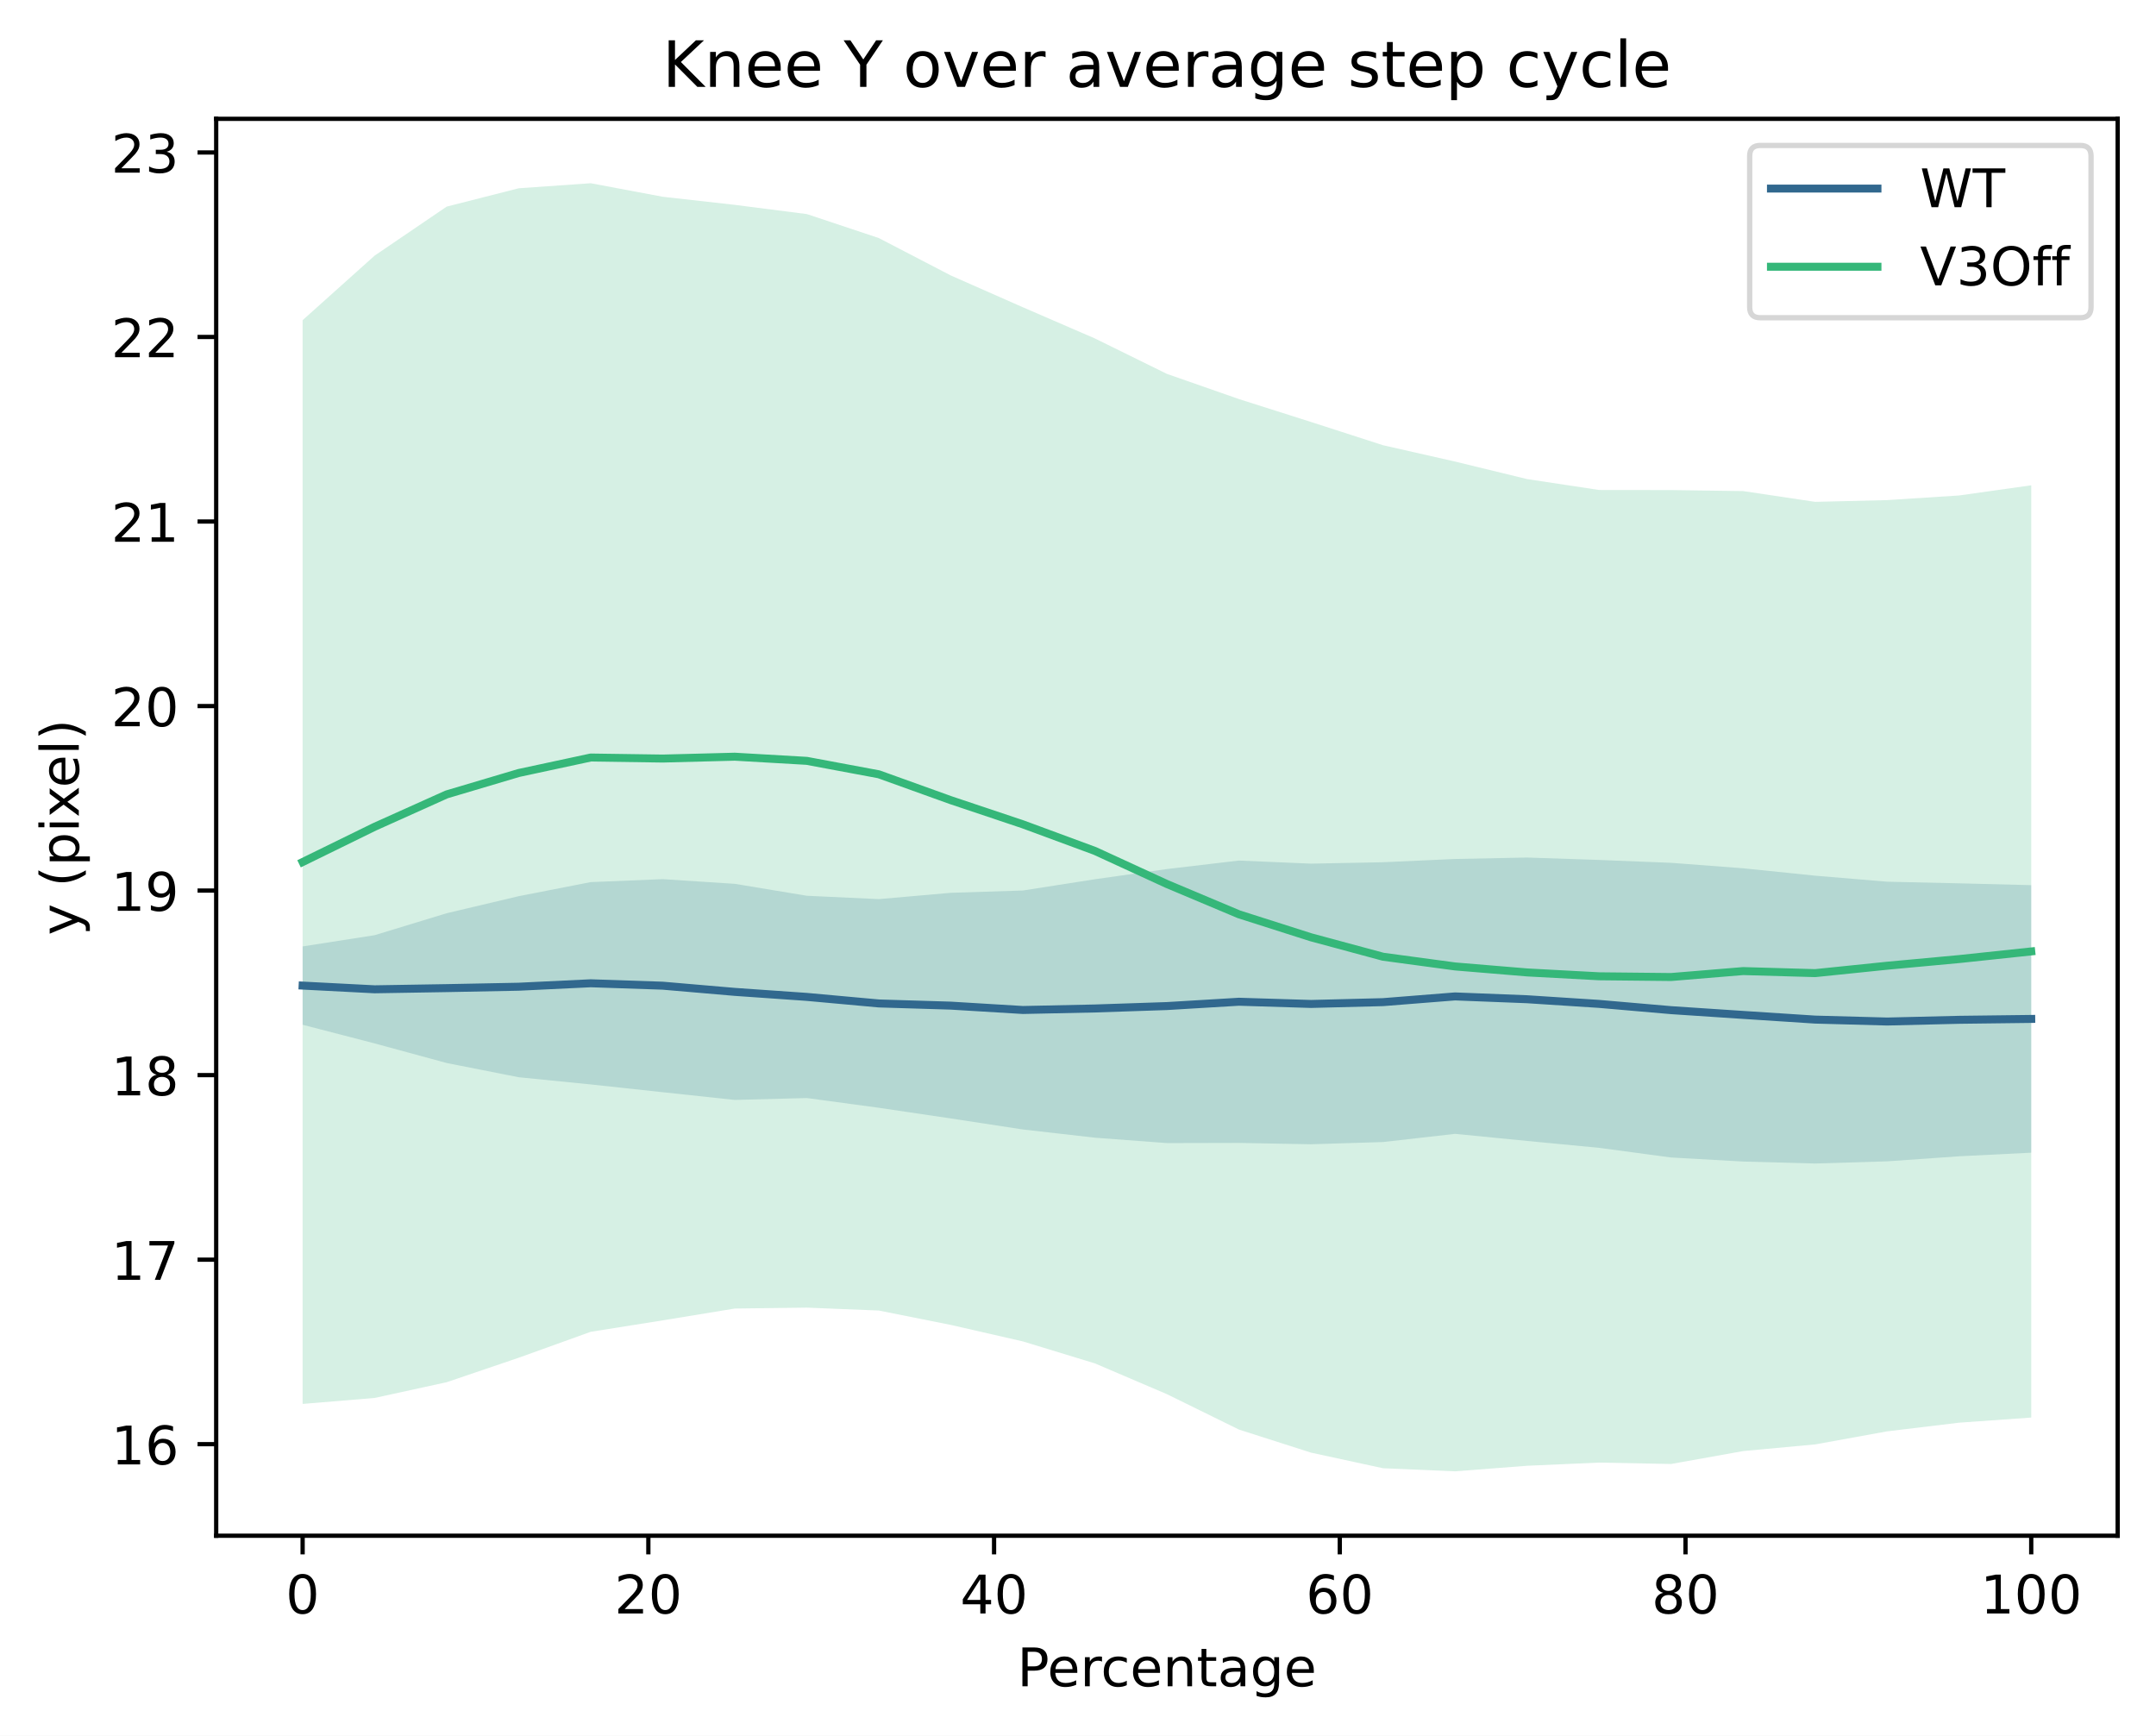
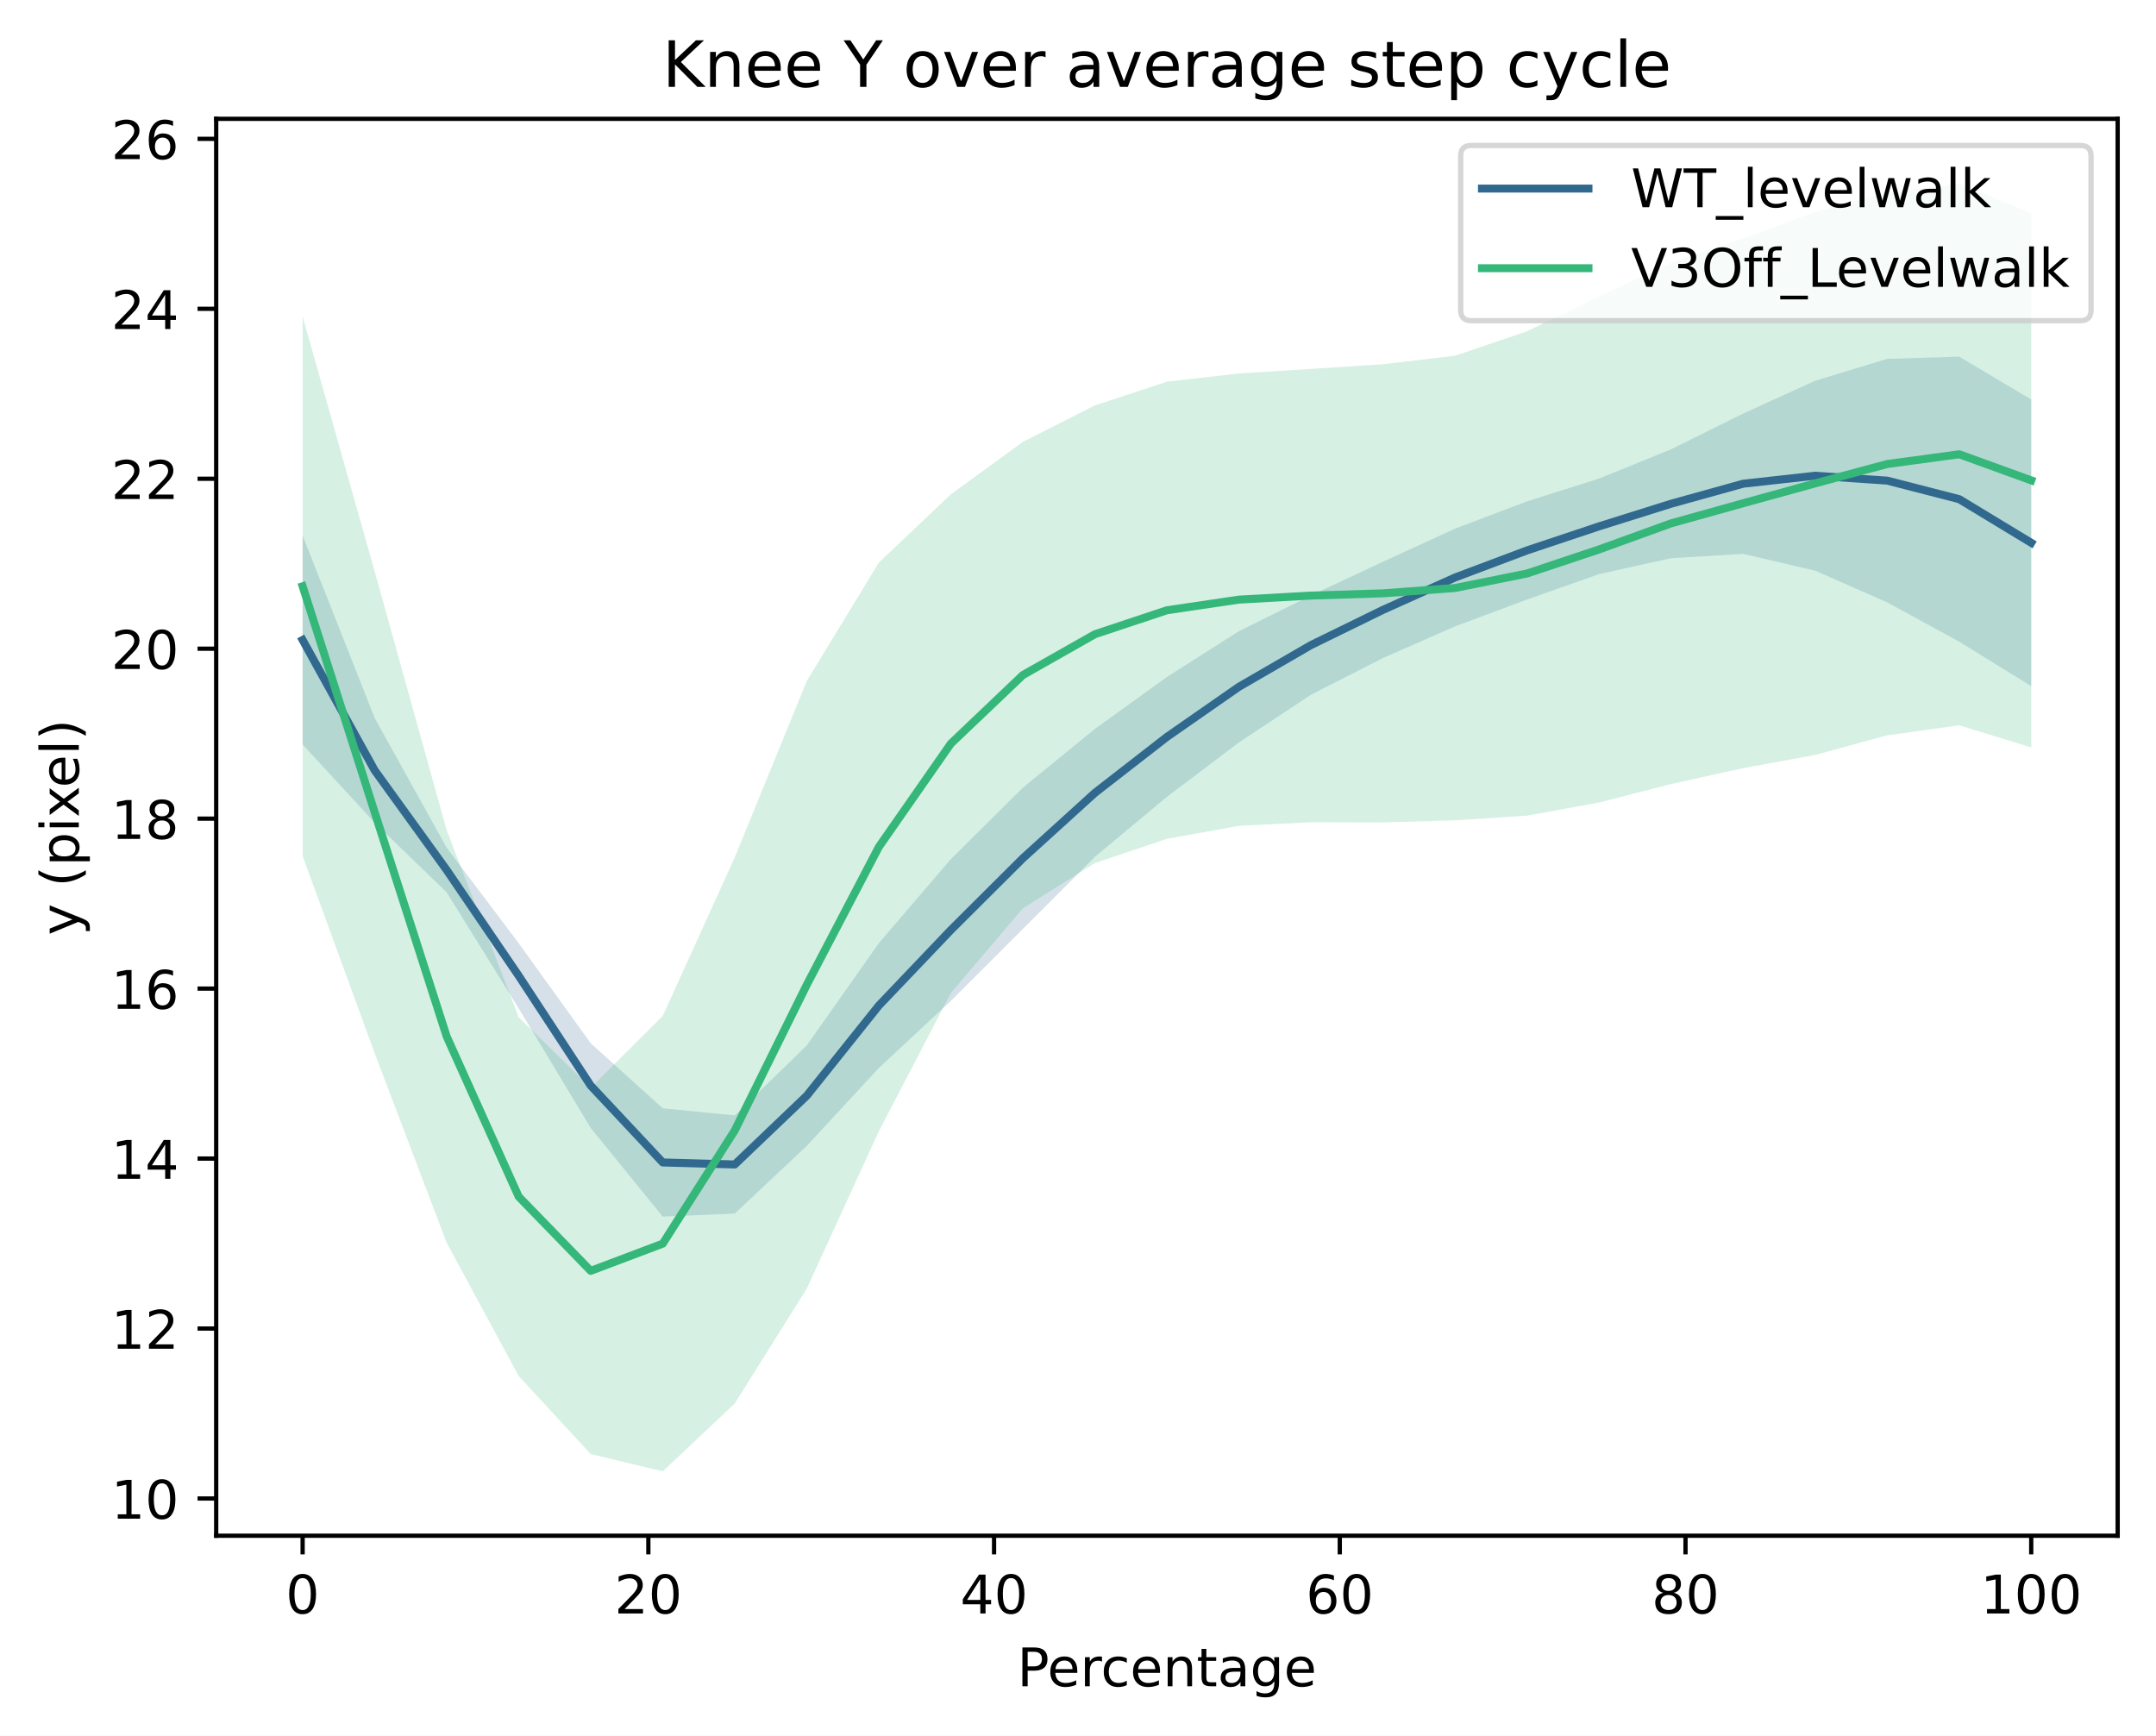
<svg xmlns="http://www.w3.org/2000/svg" xmlns:xlink="http://www.w3.org/1999/xlink" width="404.923pt" height="325.986pt" viewBox="0 0 404.923 325.986" version="1.1">
  <defs>
    <style type="text/css">*{stroke-linejoin: round; stroke-linecap: butt}</style>
  </defs>
  <g id="figure_1">
    <g id="patch_1">
      <path d="M 0 325.986  L 404.923 325.986  L 404.923 0  L 0 0  z " style="fill: #ffffff" />
    </g>
    <g id="axes_1">
      <g id="patch_2">
        <path d="M 40.603 288.43  L 397.723 288.43  L 397.723 22.318  L 40.603 22.318  z " style="fill: #ffffff" />
      </g>
      <g id="PolyCollection_1">
-         <path d="M 56.836 177.751  L 56.836 192.463  L 70.363 195.969  L 83.89 199.648  L 97.418 202.321  L 110.945 203.672  L 124.472 205.134  L 137.999 206.582  L 151.527 206.226  L 165.054 208.057  L 178.581 210.061  L 192.109 212.131  L 205.636 213.674  L 219.163 214.687  L 232.69 214.655  L 246.218 214.909  L 259.745 214.49  L 273.272 212.953  L 286.799 214.283  L 300.327 215.581  L 313.854 217.393  L 327.381 218.154  L 340.909 218.525  L 354.436 218.114  L 367.963 217.165  L 381.49 216.49  L 381.49 166.244  L 381.49 166.244  L 367.963 165.901  L 354.436 165.597  L 340.909 164.463  L 327.381 163.075  L 313.854 162.048  L 300.327 161.51  L 286.799 161.057  L 273.272 161.328  L 259.745 161.939  L 246.218 162.203  L 232.69 161.624  L 219.163 163.218  L 205.636 165.135  L 192.109 167.249  L 178.581 167.68  L 165.054 168.866  L 151.527 168.235  L 137.999 165.994  L 124.472 165.116  L 110.945 165.672  L 97.418 168.316  L 83.89 171.517  L 70.363 175.639  L 56.836 177.751  z " clip-path="url(#pcf7f2709ce)" style="fill: #31688e; fill-opacity: 0.2" />
+         <path d="M 56.836 100.573  L 56.836 139.816  L 70.363 154.507  L 83.89 167.591  L 97.418 189.384  L 110.945 211.847  L 124.472 228.494  L 137.999 227.921  L 151.527 215.213  L 165.054 200.582  L 178.581 187.978  L 192.109 174.453  L 205.636 160.924  L 219.163 149.654  L 232.69 139.435  L 246.218 130.476  L 259.745 123.584  L 273.272 117.642  L 286.799 112.593  L 300.327 107.828  L 313.854 104.834  L 327.381 104.024  L 340.909 107.183  L 354.436 113.132  L 367.963 120.513  L 381.49 128.864  L 381.49 75.034  L 381.49 75.034  L 367.963 66.987  L 354.436 67.4  L 340.909 71.51  L 327.381 77.675  L 313.854 84.381  L 300.327 89.883  L 286.799 94.157  L 273.272 99.285  L 259.745 105.493  L 246.218 111.836  L 232.69 118.54  L 219.163 127.147  L 205.636 136.9  L 192.109 147.934  L 178.581 161.357  L 165.054 177.143  L 151.527 196.349  L 137.999 209.488  L 124.472 208.158  L 110.945 195.943  L 97.418 177.152  L 83.89 159.209  L 70.363 134.84  L 56.836 100.573  z " clip-path="url(#p421a843330)" style="fill: #31688e; fill-opacity: 0.2" />
      </g>
      <g id="PolyCollection_2">
-         <path d="M 56.836 60.134  L 56.836 263.676  L 70.363 262.551  L 83.89 259.597  L 97.418 255  L 110.945 250.129  L 124.472 247.979  L 137.999 245.761  L 151.527 245.591  L 165.054 246.135  L 178.581 248.837  L 192.109 251.934  L 205.636 256.064  L 219.163 261.844  L 232.69 268.492  L 246.218 272.822  L 259.745 275.753  L 273.272 276.334  L 286.799 275.29  L 300.327 274.693  L 313.854 274.956  L 327.381 272.531  L 340.909 271.278  L 354.436 268.825  L 367.963 267.196  L 381.49 266.237  L 381.49 91.145  L 381.49 91.145  L 367.963 93.054  L 354.436 93.926  L 340.909 94.254  L 327.381 92.232  L 313.854 92.041  L 300.327 92.025  L 286.799 89.977  L 273.272 86.686  L 259.745 83.618  L 246.218 79.251  L 232.69 74.951  L 219.163 70.222  L 205.636 63.566  L 192.109 57.708  L 178.581 51.74  L 165.054 44.713  L 151.527 40.207  L 137.999 38.475  L 124.472 36.955  L 110.945 34.414  L 97.418 35.36  L 83.89 38.806  L 70.363 48.008  L 56.836 60.134  z " clip-path="url(#pcf7f2709ce)" style="fill: #35b779; fill-opacity: 0.2" />
+         <path d="M 56.836 59.452  L 56.836 160.761  L 70.363 197.785  L 83.89 233.398  L 97.418 258.44  L 110.945 273.082  L 124.472 276.334  L 137.999 263.592  L 151.527 241.998  L 165.054 212.47  L 178.581 186.485  L 192.109 170.579  L 205.636 162.091  L 219.163 157.541  L 232.69 155.096  L 246.218 154.425  L 259.745 154.465  L 273.272 154.064  L 286.799 153.192  L 300.327 150.718  L 313.854 147.253  L 327.381 144.265  L 340.909 141.788  L 354.436 138.105  L 367.963 136.218  L 381.49 140.378  L 381.49 40.063  L 381.49 40.063  L 367.963 34.414  L 354.436 36.194  L 340.909 39.782  L 327.381 44.769  L 313.854 49.33  L 300.327 55.668  L 286.799 62.224  L 273.272 66.811  L 259.745 68.405  L 246.218 69.294  L 232.69 70.138  L 219.163 71.687  L 205.636 76.142  L 192.109 82.989  L 178.581 92.84  L 165.054 105.672  L 151.527 127.897  L 137.999 161.02  L 124.472 190.812  L 110.945 204.281  L 97.418 191.064  L 83.89 155.925  L 70.363 107.302  L 56.836 59.452  z " clip-path="url(#p421a843330)" style="fill: #35b779; fill-opacity: 0.2" />
      </g>
      <g id="matplotlib.axis_1">
        <g id="xtick_1">
          <g id="line2d_1">
            <defs>
-               <path id="m4c8472db92" d="M 0 0  L 0 3.5  " style="stroke: #000000; stroke-width: 0.8" />
-             </defs>
-             <g>
-               <use xlink:href="#m4c8472db92" x="56.836" y="288.43" style="stroke: #000000; stroke-width: 0.8" />
+               <path id="m9952766d9a" d="M 0 0  L 0 3.5  " style="stroke: #000000; stroke-width: 0.8" />
+             </defs>
+             <g>
+               <use xlink:href="#m9952766d9a" x="56.836" y="288.43" style="stroke: #000000; stroke-width: 0.8" />
            </g>
          </g>
          <g id="text_1">
            <g transform="translate(53.6546 303.0286) scale(0.1 -0.1)">
              <defs>
                <path id="DejaVuSans-30" d="M 2034 4250  Q 1547 4250 1301 3770  Q 1056 3291 1056 2328  Q 1056 1369 1301 889  Q 1547 409 2034 409  Q 2525 409 2770 889  Q 3016 1369 3016 2328  Q 3016 3291 2770 3770  Q 2525 4250 2034 4250  z M 2034 4750  Q 2819 4750 3233 4129  Q 3647 3509 3647 2328  Q 3647 1150 3233 529  Q 2819 -91 2034 -91  Q 1250 -91 836 529  Q 422 1150 422 2328  Q 422 3509 836 4129  Q 1250 4750 2034 4750  z " transform="scale(0.015625)" />
              </defs>
              <use xlink:href="#DejaVuSans-30" />
            </g>
          </g>
        </g>
        <g id="xtick_2">
          <g id="line2d_2">
            <g>
-               <use xlink:href="#m4c8472db92" x="121.767" y="288.43" style="stroke: #000000; stroke-width: 0.8" />
+               <use xlink:href="#m9952766d9a" x="121.767" y="288.43" style="stroke: #000000; stroke-width: 0.8" />
            </g>
          </g>
          <g id="text_2">
            <g transform="translate(115.4043 303.0286) scale(0.1 -0.1)">
              <defs>
                <path id="DejaVuSans-32" d="M 1228 531  L 3431 531  L 3431 0  L 469 0  L 469 531  Q 828 903 1448 1529  Q 2069 2156 2228 2338  Q 2531 2678 2651 2914  Q 2772 3150 2772 3378  Q 2772 3750 2511 3984  Q 2250 4219 1831 4219  Q 1534 4219 1204 4116  Q 875 4013 500 3803  L 500 4441  Q 881 4594 1212 4672  Q 1544 4750 1819 4750  Q 2544 4750 2975 4387  Q 3406 4025 3406 3419  Q 3406 3131 3298 2873  Q 3191 2616 2906 2266  Q 2828 2175 2409 1742  Q 1991 1309 1228 531  z " transform="scale(0.015625)" />
              </defs>
              <use xlink:href="#DejaVuSans-32" />
              <use xlink:href="#DejaVuSans-30" x="63.623" />
            </g>
          </g>
        </g>
        <g id="xtick_3">
          <g id="line2d_3">
            <g>
-               <use xlink:href="#m4c8472db92" x="186.698" y="288.43" style="stroke: #000000; stroke-width: 0.8" />
+               <use xlink:href="#m9952766d9a" x="186.698" y="288.43" style="stroke: #000000; stroke-width: 0.8" />
            </g>
          </g>
          <g id="text_3">
            <g transform="translate(180.3352 303.0286) scale(0.1 -0.1)">
              <defs>
                <path id="DejaVuSans-34" d="M 2419 4116  L 825 1625  L 2419 1625  L 2419 4116  z M 2253 4666  L 3047 4666  L 3047 1625  L 3713 1625  L 3713 1100  L 3047 1100  L 3047 0  L 2419 0  L 2419 1100  L 313 1100  L 313 1709  L 2253 4666  z " transform="scale(0.015625)" />
              </defs>
              <use xlink:href="#DejaVuSans-34" />
              <use xlink:href="#DejaVuSans-30" x="63.623" />
            </g>
          </g>
        </g>
        <g id="xtick_4">
          <g id="line2d_4">
            <g>
-               <use xlink:href="#m4c8472db92" x="251.629" y="288.43" style="stroke: #000000; stroke-width: 0.8" />
+               <use xlink:href="#m9952766d9a" x="251.629" y="288.43" style="stroke: #000000; stroke-width: 0.8" />
            </g>
          </g>
          <g id="text_4">
            <g transform="translate(245.2661 303.0286) scale(0.1 -0.1)">
              <defs>
                <path id="DejaVuSans-36" d="M 2113 2584  Q 1688 2584 1439 2293  Q 1191 2003 1191 1497  Q 1191 994 1439 701  Q 1688 409 2113 409  Q 2538 409 2786 701  Q 3034 994 3034 1497  Q 3034 2003 2786 2293  Q 2538 2584 2113 2584  z M 3366 4563  L 3366 3988  Q 3128 4100 2886 4159  Q 2644 4219 2406 4219  Q 1781 4219 1451 3797  Q 1122 3375 1075 2522  Q 1259 2794 1537 2939  Q 1816 3084 2150 3084  Q 2853 3084 3261 2657  Q 3669 2231 3669 1497  Q 3669 778 3244 343  Q 2819 -91 2113 -91  Q 1303 -91 875 529  Q 447 1150 447 2328  Q 447 3434 972 4092  Q 1497 4750 2381 4750  Q 2619 4750 2861 4703  Q 3103 4656 3366 4563  z " transform="scale(0.015625)" />
              </defs>
              <use xlink:href="#DejaVuSans-36" />
              <use xlink:href="#DejaVuSans-30" x="63.623" />
            </g>
          </g>
        </g>
        <g id="xtick_5">
          <g id="line2d_5">
            <g>
-               <use xlink:href="#m4c8472db92" x="316.559" y="288.43" style="stroke: #000000; stroke-width: 0.8" />
+               <use xlink:href="#m9952766d9a" x="316.559" y="288.43" style="stroke: #000000; stroke-width: 0.8" />
            </g>
          </g>
          <g id="text_5">
            <g transform="translate(310.197 303.0286) scale(0.1 -0.1)">
              <defs>
                <path id="DejaVuSans-38" d="M 2034 2216  Q 1584 2216 1326 1975  Q 1069 1734 1069 1313  Q 1069 891 1326 650  Q 1584 409 2034 409  Q 2484 409 2743 651  Q 3003 894 3003 1313  Q 3003 1734 2745 1975  Q 2488 2216 2034 2216  z M 1403 2484  Q 997 2584 770 2862  Q 544 3141 544 3541  Q 544 4100 942 4425  Q 1341 4750 2034 4750  Q 2731 4750 3128 4425  Q 3525 4100 3525 3541  Q 3525 3141 3298 2862  Q 3072 2584 2669 2484  Q 3125 2378 3379 2068  Q 3634 1759 3634 1313  Q 3634 634 3220 271  Q 2806 -91 2034 -91  Q 1263 -91 848 271  Q 434 634 434 1313  Q 434 1759 690 2068  Q 947 2378 1403 2484  z M 1172 3481  Q 1172 3119 1398 2916  Q 1625 2713 2034 2713  Q 2441 2713 2670 2916  Q 2900 3119 2900 3481  Q 2900 3844 2670 4047  Q 2441 4250 2034 4250  Q 1625 4250 1398 4047  Q 1172 3844 1172 3481  z " transform="scale(0.015625)" />
              </defs>
              <use xlink:href="#DejaVuSans-38" />
              <use xlink:href="#DejaVuSans-30" x="63.623" />
            </g>
          </g>
        </g>
        <g id="xtick_6">
          <g id="line2d_6">
            <g>
-               <use xlink:href="#m4c8472db92" x="381.49" y="288.43" style="stroke: #000000; stroke-width: 0.8" />
+               <use xlink:href="#m9952766d9a" x="381.49" y="288.43" style="stroke: #000000; stroke-width: 0.8" />
            </g>
          </g>
          <g id="text_6">
            <g transform="translate(371.9466 303.0286) scale(0.1 -0.1)">
              <defs>
                <path id="DejaVuSans-31" d="M 794 531  L 1825 531  L 1825 4091  L 703 3866  L 703 4441  L 1819 4666  L 2450 4666  L 2450 531  L 3481 531  L 3481 0  L 794 0  L 794 531  z " transform="scale(0.015625)" />
              </defs>
              <use xlink:href="#DejaVuSans-31" />
              <use xlink:href="#DejaVuSans-30" x="63.623" />
              <use xlink:href="#DejaVuSans-30" x="127.246" />
            </g>
          </g>
        </g>
        <g id="text_7">
          <g transform="translate(191.0405 316.7067) scale(0.1 -0.1)">
            <defs>
              <path id="DejaVuSans-50" d="M 1259 4147  L 1259 2394  L 2053 2394  Q 2494 2394 2734 2622  Q 2975 2850 2975 3272  Q 2975 3691 2734 3919  Q 2494 4147 2053 4147  L 1259 4147  z M 628 4666  L 2053 4666  Q 2838 4666 3239 4311  Q 3641 3956 3641 3272  Q 3641 2581 3239 2228  Q 2838 1875 2053 1875  L 1259 1875  L 1259 0  L 628 0  L 628 4666  z " transform="scale(0.015625)" />
              <path id="DejaVuSans-65" d="M 3597 1894  L 3597 1613  L 953 1613  Q 991 1019 1311 708  Q 1631 397 2203 397  Q 2534 397 2845 478  Q 3156 559 3463 722  L 3463 178  Q 3153 47 2828 -22  Q 2503 -91 2169 -91  Q 1331 -91 842 396  Q 353 884 353 1716  Q 353 2575 817 3079  Q 1281 3584 2069 3584  Q 2775 3584 3186 3129  Q 3597 2675 3597 1894  z M 3022 2063  Q 3016 2534 2758 2815  Q 2500 3097 2075 3097  Q 1594 3097 1305 2825  Q 1016 2553 972 2059  L 3022 2063  z " transform="scale(0.015625)" />
              <path id="DejaVuSans-72" d="M 2631 2963  Q 2534 3019 2420 3045  Q 2306 3072 2169 3072  Q 1681 3072 1420 2755  Q 1159 2438 1159 1844  L 1159 0  L 581 0  L 581 3500  L 1159 3500  L 1159 2956  Q 1341 3275 1631 3429  Q 1922 3584 2338 3584  Q 2397 3584 2469 3576  Q 2541 3569 2628 3553  L 2631 2963  z " transform="scale(0.015625)" />
              <path id="DejaVuSans-63" d="M 3122 3366  L 3122 2828  Q 2878 2963 2633 3030  Q 2388 3097 2138 3097  Q 1578 3097 1268 2742  Q 959 2388 959 1747  Q 959 1106 1268 751  Q 1578 397 2138 397  Q 2388 397 2633 464  Q 2878 531 3122 666  L 3122 134  Q 2881 22 2623 -34  Q 2366 -91 2075 -91  Q 1284 -91 818 406  Q 353 903 353 1747  Q 353 2603 823 3093  Q 1294 3584 2113 3584  Q 2378 3584 2631 3529  Q 2884 3475 3122 3366  z " transform="scale(0.015625)" />
              <path id="DejaVuSans-6e" d="M 3513 2113  L 3513 0  L 2938 0  L 2938 2094  Q 2938 2591 2744 2837  Q 2550 3084 2163 3084  Q 1697 3084 1428 2787  Q 1159 2491 1159 1978  L 1159 0  L 581 0  L 581 3500  L 1159 3500  L 1159 2956  Q 1366 3272 1645 3428  Q 1925 3584 2291 3584  Q 2894 3584 3203 3211  Q 3513 2838 3513 2113  z " transform="scale(0.015625)" />
              <path id="DejaVuSans-74" d="M 1172 4494  L 1172 3500  L 2356 3500  L 2356 3053  L 1172 3053  L 1172 1153  Q 1172 725 1289 603  Q 1406 481 1766 481  L 2356 481  L 2356 0  L 1766 0  Q 1100 0 847 248  Q 594 497 594 1153  L 594 3053  L 172 3053  L 172 3500  L 594 3500  L 594 4494  L 1172 4494  z " transform="scale(0.015625)" />
              <path id="DejaVuSans-61" d="M 2194 1759  Q 1497 1759 1228 1600  Q 959 1441 959 1056  Q 959 750 1161 570  Q 1363 391 1709 391  Q 2188 391 2477 730  Q 2766 1069 2766 1631  L 2766 1759  L 2194 1759  z M 3341 1997  L 3341 0  L 2766 0  L 2766 531  Q 2569 213 2275 61  Q 1981 -91 1556 -91  Q 1019 -91 701 211  Q 384 513 384 1019  Q 384 1609 779 1909  Q 1175 2209 1959 2209  L 2766 2209  L 2766 2266  Q 2766 2663 2505 2880  Q 2244 3097 1772 3097  Q 1472 3097 1187 3025  Q 903 2953 641 2809  L 641 3341  Q 956 3463 1253 3523  Q 1550 3584 1831 3584  Q 2591 3584 2966 3190  Q 3341 2797 3341 1997  z " transform="scale(0.015625)" />
              <path id="DejaVuSans-67" d="M 2906 1791  Q 2906 2416 2648 2759  Q 2391 3103 1925 3103  Q 1463 3103 1205 2759  Q 947 2416 947 1791  Q 947 1169 1205 825  Q 1463 481 1925 481  Q 2391 481 2648 825  Q 2906 1169 2906 1791  z M 3481 434  Q 3481 -459 3084 -895  Q 2688 -1331 1869 -1331  Q 1566 -1331 1297 -1286  Q 1028 -1241 775 -1147  L 775 -588  Q 1028 -725 1275 -790  Q 1522 -856 1778 -856  Q 2344 -856 2625 -561  Q 2906 -266 2906 331  L 2906 616  Q 2728 306 2450 153  Q 2172 0 1784 0  Q 1141 0 747 490  Q 353 981 353 1791  Q 353 2603 747 3093  Q 1141 3584 1784 3584  Q 2172 3584 2450 3431  Q 2728 3278 2906 2969  L 2906 3500  L 3481 3500  L 3481 434  z " transform="scale(0.015625)" />
            </defs>
            <use xlink:href="#DejaVuSans-50" />
            <use xlink:href="#DejaVuSans-65" x="56.678" />
            <use xlink:href="#DejaVuSans-72" x="118.201" />
            <use xlink:href="#DejaVuSans-63" x="157.064" />
            <use xlink:href="#DejaVuSans-65" x="212.045" />
            <use xlink:href="#DejaVuSans-6e" x="273.568" />
            <use xlink:href="#DejaVuSans-74" x="336.947" />
            <use xlink:href="#DejaVuSans-61" x="376.156" />
            <use xlink:href="#DejaVuSans-67" x="437.436" />
            <use xlink:href="#DejaVuSans-65" x="500.912" />
          </g>
        </g>
      </g>
      <g id="matplotlib.axis_2">
        <g id="ytick_1">
          <g id="line2d_7">
            <defs>
-               <path id="m6250781317" d="M 0 0  L -3.5 0  " style="stroke: #000000; stroke-width: 0.8" />
-             </defs>
-             <g>
-               <use xlink:href="#m6250781317" x="40.603" y="271.237" style="stroke: #000000; stroke-width: 0.8" />
+               <path id="m9ee458ee4f" d="M 0 0  L -3.5 0  " style="stroke: #000000; stroke-width: 0.8" />
+             </defs>
+             <g>
+               <use xlink:href="#m9ee458ee4f" x="40.603" y="281.433" style="stroke: #000000; stroke-width: 0.8" />
            </g>
          </g>
          <g id="text_8">
-             <g transform="translate(20.87813 275.0358) scale(0.1 -0.1)">
-               <use xlink:href="#DejaVuSans-31" />
-               <use xlink:href="#DejaVuSans-36" x="63.623" />
+             <g transform="translate(20.87813 285.2326) scale(0.1 -0.1)">
+               <use xlink:href="#DejaVuSans-31" />
+               <use xlink:href="#DejaVuSans-30" x="63.623" />
            </g>
          </g>
        </g>
        <g id="ytick_2">
          <g id="line2d_8">
            <g>
-               <use xlink:href="#m6250781317" x="40.603" y="236.579" style="stroke: #000000; stroke-width: 0.8" />
+               <use xlink:href="#m9ee458ee4f" x="40.603" y="249.514" style="stroke: #000000; stroke-width: 0.8" />
            </g>
          </g>
          <g id="text_9">
-             <g transform="translate(20.87813 240.3778) scale(0.1 -0.1)">
-               <defs>
-                 <path id="DejaVuSans-37" d="M 525 4666  L 3525 4666  L 3525 4397  L 1831 0  L 1172 0  L 2766 4134  L 525 4134  L 525 4666  z " transform="scale(0.015625)" />
-               </defs>
-               <use xlink:href="#DejaVuSans-31" />
-               <use xlink:href="#DejaVuSans-37" x="63.623" />
+             <g transform="translate(20.87813 253.3132) scale(0.1 -0.1)">
+               <use xlink:href="#DejaVuSans-31" />
+               <use xlink:href="#DejaVuSans-32" x="63.623" />
            </g>
          </g>
        </g>
        <g id="ytick_3">
          <g id="line2d_9">
            <g>
-               <use xlink:href="#m6250781317" x="40.603" y="201.921" style="stroke: #000000; stroke-width: 0.8" />
+               <use xlink:href="#m9ee458ee4f" x="40.603" y="217.595" style="stroke: #000000; stroke-width: 0.8" />
            </g>
          </g>
          <g id="text_10">
-             <g transform="translate(20.87813 205.7198) scale(0.1 -0.1)">
-               <use xlink:href="#DejaVuSans-31" />
-               <use xlink:href="#DejaVuSans-38" x="63.623" />
+             <g transform="translate(20.87813 221.3938) scale(0.1 -0.1)">
+               <use xlink:href="#DejaVuSans-31" />
+               <use xlink:href="#DejaVuSans-34" x="63.623" />
            </g>
          </g>
        </g>
        <g id="ytick_4">
          <g id="line2d_10">
            <g>
-               <use xlink:href="#m6250781317" x="40.603" y="167.263" style="stroke: #000000; stroke-width: 0.8" />
+               <use xlink:href="#m9ee458ee4f" x="40.603" y="185.675" style="stroke: #000000; stroke-width: 0.8" />
            </g>
          </g>
          <g id="text_11">
-             <g transform="translate(20.87813 171.0618) scale(0.1 -0.1)">
-               <defs>
-                 <path id="DejaVuSans-39" d="M 703 97  L 703 672  Q 941 559 1184 500  Q 1428 441 1663 441  Q 2288 441 2617 861  Q 2947 1281 2994 2138  Q 2813 1869 2534 1725  Q 2256 1581 1919 1581  Q 1219 1581 811 2004  Q 403 2428 403 3163  Q 403 3881 828 4315  Q 1253 4750 1959 4750  Q 2769 4750 3195 4129  Q 3622 3509 3622 2328  Q 3622 1225 3098 567  Q 2575 -91 1691 -91  Q 1453 -91 1209 -44  Q 966 3 703 97  z M 1959 2075  Q 2384 2075 2632 2365  Q 2881 2656 2881 3163  Q 2881 3666 2632 3958  Q 2384 4250 1959 4250  Q 1534 4250 1286 3958  Q 1038 3666 1038 3163  Q 1038 2656 1286 2365  Q 1534 2075 1959 2075  z " transform="scale(0.015625)" />
-               </defs>
-               <use xlink:href="#DejaVuSans-31" />
-               <use xlink:href="#DejaVuSans-39" x="63.623" />
+             <g transform="translate(20.87813 189.4745) scale(0.1 -0.1)">
+               <use xlink:href="#DejaVuSans-31" />
+               <use xlink:href="#DejaVuSans-36" x="63.623" />
            </g>
          </g>
        </g>
        <g id="ytick_5">
          <g id="line2d_11">
            <g>
-               <use xlink:href="#m6250781317" x="40.603" y="132.605" style="stroke: #000000; stroke-width: 0.8" />
+               <use xlink:href="#m9ee458ee4f" x="40.603" y="153.756" style="stroke: #000000; stroke-width: 0.8" />
            </g>
          </g>
          <g id="text_12">
-             <g transform="translate(20.87813 136.4038) scale(0.1 -0.1)">
-               <use xlink:href="#DejaVuSans-32" />
-               <use xlink:href="#DejaVuSans-30" x="63.623" />
+             <g transform="translate(20.87813 157.5551) scale(0.1 -0.1)">
+               <use xlink:href="#DejaVuSans-31" />
+               <use xlink:href="#DejaVuSans-38" x="63.623" />
            </g>
          </g>
        </g>
        <g id="ytick_6">
          <g id="line2d_12">
            <g>
-               <use xlink:href="#m6250781317" x="40.603" y="97.947" style="stroke: #000000; stroke-width: 0.8" />
+               <use xlink:href="#m9ee458ee4f" x="40.603" y="121.837" style="stroke: #000000; stroke-width: 0.8" />
            </g>
          </g>
          <g id="text_13">
-             <g transform="translate(20.87813 101.7458) scale(0.1 -0.1)">
+             <g transform="translate(20.87813 125.6357) scale(0.1 -0.1)">
              <use xlink:href="#DejaVuSans-32" />
-               <use xlink:href="#DejaVuSans-31" x="63.623" />
+               <use xlink:href="#DejaVuSans-30" x="63.623" />
            </g>
          </g>
        </g>
        <g id="ytick_7">
          <g id="line2d_13">
            <g>
-               <use xlink:href="#m6250781317" x="40.603" y="63.289" style="stroke: #000000; stroke-width: 0.8" />
+               <use xlink:href="#m9ee458ee4f" x="40.603" y="89.917" style="stroke: #000000; stroke-width: 0.8" />
            </g>
          </g>
          <g id="text_14">
-             <g transform="translate(20.87813 67.08783) scale(0.1 -0.1)">
+             <g transform="translate(20.87813 93.71635) scale(0.1 -0.1)">
              <use xlink:href="#DejaVuSans-32" />
              <use xlink:href="#DejaVuSans-32" x="63.623" />
            </g>
          </g>
        </g>
        <g id="ytick_8">
          <g id="line2d_14">
            <g>
-               <use xlink:href="#m6250781317" x="40.603" y="28.631" style="stroke: #000000; stroke-width: 0.8" />
+               <use xlink:href="#m9ee458ee4f" x="40.603" y="57.998" style="stroke: #000000; stroke-width: 0.8" />
            </g>
          </g>
          <g id="text_15">
-             <g transform="translate(20.87813 32.42983) scale(0.1 -0.1)">
-               <defs>
-                 <path id="DejaVuSans-33" d="M 2597 2516  Q 3050 2419 3304 2112  Q 3559 1806 3559 1356  Q 3559 666 3084 287  Q 2609 -91 1734 -91  Q 1441 -91 1130 -33  Q 819 25 488 141  L 488 750  Q 750 597 1062 519  Q 1375 441 1716 441  Q 2309 441 2620 675  Q 2931 909 2931 1356  Q 2931 1769 2642 2001  Q 2353 2234 1838 2234  L 1294 2234  L 1294 2753  L 1863 2753  Q 2328 2753 2575 2939  Q 2822 3125 2822 3475  Q 2822 3834 2567 4026  Q 2313 4219 1838 4219  Q 1578 4219 1281 4162  Q 984 4106 628 3988  L 628 4550  Q 988 4650 1302 4700  Q 1616 4750 1894 4750  Q 2613 4750 3031 4423  Q 3450 4097 3450 3541  Q 3450 3153 3228 2886  Q 3006 2619 2597 2516  z " transform="scale(0.015625)" />
-               </defs>
+             <g transform="translate(20.87813 61.79698) scale(0.1 -0.1)">
              <use xlink:href="#DejaVuSans-32" />
-               <use xlink:href="#DejaVuSans-33" x="63.623" />
-             </g>
-           </g>
-         </g>
-         <g id="text_16">
+               <use xlink:href="#DejaVuSans-34" x="63.623" />
+             </g>
+           </g>
+         </g>
+         <g id="ytick_9">
+           <g id="line2d_15">
+             <g>
+               <use xlink:href="#m9ee458ee4f" x="40.603" y="26.078" style="stroke: #000000; stroke-width: 0.8" />
+             </g>
+           </g>
+           <g id="text_16">
+             <g transform="translate(20.87813 29.8776) scale(0.1 -0.1)">
+               <use xlink:href="#DejaVuSans-32" />
+               <use xlink:href="#DejaVuSans-36" x="63.623" />
+             </g>
+           </g>
+         </g>
+         <g id="text_17">
          <g transform="translate(14.79844 175.6562) rotate(-90) scale(0.1 -0.1)">
            <defs>
              <path id="DejaVuSans-79" d="M 2059 -325  Q 1816 -950 1584 -1140  Q 1353 -1331 966 -1331  L 506 -1331  L 506 -850  L 844 -850  Q 1081 -850 1212 -737  Q 1344 -625 1503 -206  L 1606 56  L 191 3500  L 800 3500  L 1894 763  L 2988 3500  L 3597 3500  L 2059 -325  z " transform="scale(0.015625)" />
              <path id="DejaVuSans-20" transform="scale(0.015625)" />
              <path id="DejaVuSans-28" d="M 1984 4856  Q 1566 4138 1362 3434  Q 1159 2731 1159 2009  Q 1159 1288 1364 580  Q 1569 -128 1984 -844  L 1484 -844  Q 1016 -109 783 600  Q 550 1309 550 2009  Q 550 2706 781 3412  Q 1013 4119 1484 4856  L 1984 4856  z " transform="scale(0.015625)" />
              <path id="DejaVuSans-70" d="M 1159 525  L 1159 -1331  L 581 -1331  L 581 3500  L 1159 3500  L 1159 2969  Q 1341 3281 1617 3432  Q 1894 3584 2278 3584  Q 2916 3584 3314 3078  Q 3713 2572 3713 1747  Q 3713 922 3314 415  Q 2916 -91 2278 -91  Q 1894 -91 1617 61  Q 1341 213 1159 525  z M 3116 1747  Q 3116 2381 2855 2742  Q 2594 3103 2138 3103  Q 1681 3103 1420 2742  Q 1159 2381 1159 1747  Q 1159 1113 1420 752  Q 1681 391 2138 391  Q 2594 391 2855 752  Q 3116 1113 3116 1747  z " transform="scale(0.015625)" />
              <path id="DejaVuSans-69" d="M 603 3500  L 1178 3500  L 1178 0  L 603 0  L 603 3500  z M 603 4863  L 1178 4863  L 1178 4134  L 603 4134  L 603 4863  z " transform="scale(0.015625)" />
              <path id="DejaVuSans-78" d="M 3513 3500  L 2247 1797  L 3578 0  L 2900 0  L 1881 1375  L 863 0  L 184 0  L 1544 1831  L 300 3500  L 978 3500  L 1906 2253  L 2834 3500  L 3513 3500  z " transform="scale(0.015625)" />
              <path id="DejaVuSans-6c" d="M 603 4863  L 1178 4863  L 1178 0  L 603 0  L 603 4863  z " transform="scale(0.015625)" />
              <path id="DejaVuSans-29" d="M 513 4856  L 1013 4856  Q 1481 4119 1714 3412  Q 1947 2706 1947 2009  Q 1947 1309 1714 600  Q 1481 -109 1013 -844  L 513 -844  Q 928 -128 1133 580  Q 1338 1288 1338 2009  Q 1338 2731 1133 3434  Q 928 4138 513 4856  z " transform="scale(0.015625)" />
            </defs>
            <use xlink:href="#DejaVuSans-79" />
            <use xlink:href="#DejaVuSans-20" x="59.18" />
            <use xlink:href="#DejaVuSans-28" x="90.967" />
            <use xlink:href="#DejaVuSans-70" x="129.98" />
            <use xlink:href="#DejaVuSans-69" x="193.457" />
            <use xlink:href="#DejaVuSans-78" x="221.24" />
            <use xlink:href="#DejaVuSans-65" x="277.295" />
            <use xlink:href="#DejaVuSans-6c" x="338.818" />
            <use xlink:href="#DejaVuSans-29" x="366.602" />
          </g>
        </g>
      </g>
-       <g id="line2d_15">
-         <path d="M 56.836 185.107  L 70.363 185.804  L 83.89 185.582  L 97.418 185.319  L 110.945 184.672  L 124.472 185.125  L 137.999 186.288  L 151.527 187.231  L 165.054 188.462  L 178.581 188.871  L 192.109 189.69  L 205.636 189.405  L 219.163 188.952  L 232.69 188.14  L 246.218 188.556  L 259.745 188.215  L 273.272 187.141  L 286.799 187.67  L 300.327 188.545  L 313.854 189.72  L 327.381 190.615  L 340.909 191.494  L 354.436 191.856  L 367.963 191.533  L 381.49 191.367  " clip-path="url(#pcf7f2709ce)" style="fill: none; stroke: #31688e; stroke-width: 1.5; stroke-linecap: square" />
-       </g>
      <g id="line2d_16">
-         <path d="M 56.836 161.905  L 70.363 155.28  L 83.89 149.201  L 97.418 145.18  L 110.945 142.272  L 124.472 142.467  L 137.999 142.118  L 151.527 142.899  L 165.054 145.424  L 178.581 150.289  L 192.109 154.821  L 205.636 159.815  L 219.163 166.033  L 232.69 171.722  L 246.218 176.036  L 259.745 179.685  L 273.272 181.51  L 286.799 182.634  L 300.327 183.359  L 313.854 183.498  L 327.381 182.381  L 340.909 182.766  L 354.436 181.375  L 367.963 180.125  L 381.49 178.691  " clip-path="url(#pcf7f2709ce)" style="fill: none; stroke: #35b779; stroke-width: 1.5; stroke-linecap: square" />
+         <path d="M 56.836 120.195  L 70.363 144.674  L 83.89 163.4  L 97.418 183.268  L 110.945 203.895  L 124.472 218.326  L 137.999 218.704  L 151.527 205.781  L 165.054 188.862  L 178.581 174.668  L 192.109 161.193  L 205.636 148.912  L 219.163 138.401  L 232.69 128.987  L 246.218 121.156  L 259.745 114.538  L 273.272 108.463  L 286.799 103.375  L 300.327 98.855  L 313.854 94.608  L 327.381 90.849  L 340.909 89.346  L 354.436 90.266  L 367.963 93.75  L 381.49 101.949  " clip-path="url(#p421a843330)" style="fill: none; stroke: #31688e; stroke-width: 1.5; stroke-linecap: square" />
+       </g>
+       <g id="line2d_17">
+         <path d="M 56.836 110.107  L 70.363 152.544  L 83.89 194.662  L 97.418 224.752  L 110.945 238.682  L 124.472 233.573  L 137.999 212.306  L 151.527 184.948  L 165.054 159.071  L 178.581 139.663  L 192.109 126.784  L 205.636 119.117  L 219.163 114.614  L 232.69 112.617  L 246.218 111.859  L 259.745 111.435  L 273.272 110.437  L 286.799 107.708  L 300.327 103.193  L 313.854 98.291  L 327.381 94.517  L 340.909 90.785  L 354.436 87.15  L 367.963 85.316  L 381.49 90.221  " clip-path="url(#p421a843330)" style="fill: none; stroke: #35b779; stroke-width: 1.5; stroke-linecap: square" />
      </g>
      <g id="patch_3">
        <path d="M 40.603 288.43  L 40.603 22.318  " style="fill: none; stroke: #000000; stroke-width: 0.8; stroke-linejoin: miter; stroke-linecap: square" />
      </g>
      <g id="patch_4">
        <path d="M 397.723 288.43  L 397.723 22.318  " style="fill: none; stroke: #000000; stroke-width: 0.8; stroke-linejoin: miter; stroke-linecap: square" />
      </g>
      <g id="patch_5">
        <path d="M 40.603 288.43  L 397.723 288.43  " style="fill: none; stroke: #000000; stroke-width: 0.8; stroke-linejoin: miter; stroke-linecap: square" />
      </g>
      <g id="patch_6">
        <path d="M 40.603 22.318  L 397.723 22.318  " style="fill: none; stroke: #000000; stroke-width: 0.8; stroke-linejoin: miter; stroke-linecap: square" />
      </g>
-       <g id="text_17">
+       <g id="text_18">
        <g transform="translate(124.4109 16.31812) scale(0.12 -0.12)">
          <defs>
            <path id="DejaVuSans-4b" d="M 628 4666  L 1259 4666  L 1259 2694  L 3353 4666  L 4166 4666  L 1850 2491  L 4331 0  L 3500 0  L 1259 2247  L 1259 0  L 628 0  L 628 4666  z " transform="scale(0.015625)" />
            <path id="DejaVuSans-59" d="M -13 4666  L 666 4666  L 1959 2747  L 3244 4666  L 3922 4666  L 2272 2222  L 2272 0  L 1638 0  L 1638 2222  L -13 4666  z " transform="scale(0.015625)" />
            <path id="DejaVuSans-6f" d="M 1959 3097  Q 1497 3097 1228 2736  Q 959 2375 959 1747  Q 959 1119 1226 758  Q 1494 397 1959 397  Q 2419 397 2687 759  Q 2956 1122 2956 1747  Q 2956 2369 2687 2733  Q 2419 3097 1959 3097  z M 1959 3584  Q 2709 3584 3137 3096  Q 3566 2609 3566 1747  Q 3566 888 3137 398  Q 2709 -91 1959 -91  Q 1206 -91 779 398  Q 353 888 353 1747  Q 353 2609 779 3096  Q 1206 3584 1959 3584  z " transform="scale(0.015625)" />
            <path id="DejaVuSans-76" d="M 191 3500  L 800 3500  L 1894 563  L 2988 3500  L 3597 3500  L 2284 0  L 1503 0  L 191 3500  z " transform="scale(0.015625)" />
            <path id="DejaVuSans-73" d="M 2834 3397  L 2834 2853  Q 2591 2978 2328 3040  Q 2066 3103 1784 3103  Q 1356 3103 1142 2972  Q 928 2841 928 2578  Q 928 2378 1081 2264  Q 1234 2150 1697 2047  L 1894 2003  Q 2506 1872 2764 1633  Q 3022 1394 3022 966  Q 3022 478 2636 193  Q 2250 -91 1575 -91  Q 1294 -91 989 -36  Q 684 19 347 128  L 347 722  Q 666 556 975 473  Q 1284 391 1588 391  Q 1994 391 2212 530  Q 2431 669 2431 922  Q 2431 1156 2273 1281  Q 2116 1406 1581 1522  L 1381 1569  Q 847 1681 609 1914  Q 372 2147 372 2553  Q 372 3047 722 3315  Q 1072 3584 1716 3584  Q 2034 3584 2315 3537  Q 2597 3491 2834 3397  z " transform="scale(0.015625)" />
          </defs>
          <use xlink:href="#DejaVuSans-4b" />
          <use xlink:href="#DejaVuSans-6e" x="65.576" />
          <use xlink:href="#DejaVuSans-65" x="128.955" />
          <use xlink:href="#DejaVuSans-65" x="190.479" />
          <use xlink:href="#DejaVuSans-20" x="252.002" />
          <use xlink:href="#DejaVuSans-59" x="283.789" />
          <use xlink:href="#DejaVuSans-20" x="344.873" />
          <use xlink:href="#DejaVuSans-6f" x="376.66" />
          <use xlink:href="#DejaVuSans-76" x="437.842" />
          <use xlink:href="#DejaVuSans-65" x="497.021" />
          <use xlink:href="#DejaVuSans-72" x="558.545" />
          <use xlink:href="#DejaVuSans-20" x="599.658" />
          <use xlink:href="#DejaVuSans-61" x="631.445" />
          <use xlink:href="#DejaVuSans-76" x="692.725" />
          <use xlink:href="#DejaVuSans-65" x="751.904" />
          <use xlink:href="#DejaVuSans-72" x="813.428" />
          <use xlink:href="#DejaVuSans-61" x="854.541" />
          <use xlink:href="#DejaVuSans-67" x="915.82" />
          <use xlink:href="#DejaVuSans-65" x="979.297" />
          <use xlink:href="#DejaVuSans-20" x="1040.82" />
          <use xlink:href="#DejaVuSans-73" x="1072.607" />
          <use xlink:href="#DejaVuSans-74" x="1124.707" />
          <use xlink:href="#DejaVuSans-65" x="1163.916" />
          <use xlink:href="#DejaVuSans-70" x="1225.439" />
          <use xlink:href="#DejaVuSans-20" x="1288.916" />
          <use xlink:href="#DejaVuSans-63" x="1320.703" />
          <use xlink:href="#DejaVuSans-79" x="1375.684" />
          <use xlink:href="#DejaVuSans-63" x="1434.863" />
          <use xlink:href="#DejaVuSans-6c" x="1489.844" />
          <use xlink:href="#DejaVuSans-65" x="1517.627" />
        </g>
      </g>
      <g id="legend_1">
        <g id="patch_7">
-           <path d="M 330.608 59.674  L 390.723 59.674  Q 392.723 59.674 392.723 57.674  L 392.723 29.318  Q 392.723 27.318 390.723 27.318  L 330.608 27.318  Q 328.608 27.318 328.608 29.318  L 328.608 57.674  Q 328.608 59.674 330.608 59.674  z " style="fill: #ffffff; opacity: 0.8; stroke: #cccccc; stroke-linejoin: miter" />
-         </g>
-         <g id="line2d_17">
-           <path d="M 332.608 35.417  L 342.608 35.417  L 352.608 35.417  " style="fill: none; stroke: #31688e; stroke-width: 1.5; stroke-linecap: square" />
-         </g>
-         <g id="text_18">
-           <g transform="translate(360.6075 38.91656) scale(0.1 -0.1)">
+           <path d="M 276.332 60.231  L 390.723 60.231  Q 392.723 60.231 392.723 58.231  L 392.723 29.318  Q 392.723 27.318 390.723 27.318  L 276.332 27.318  Q 274.332 27.318 274.332 29.318  L 274.332 58.231  Q 274.332 60.231 276.332 60.231  z " style="fill: #ffffff; opacity: 0.8; stroke: #cccccc; stroke-linejoin: miter" />
+         </g>
+         <g id="line2d_18">
+           <path d="M 278.332 35.417  L 288.332 35.417  L 298.332 35.417  " style="fill: none; stroke: #31688e; stroke-width: 1.5; stroke-linecap: square" />
+         </g>
+         <g id="text_19">
+           <g transform="translate(306.3325 38.91656) scale(0.1 -0.1)">
            <defs>
              <path id="DejaVuSans-57" d="M 213 4666  L 850 4666  L 1831 722  L 2809 4666  L 3519 4666  L 4500 722  L 5478 4666  L 6119 4666  L 4947 0  L 4153 0  L 3169 4050  L 2175 0  L 1381 0  L 213 4666  z " transform="scale(0.015625)" />
              <path id="DejaVuSans-54" d="M -19 4666  L 3928 4666  L 3928 4134  L 2272 4134  L 2272 0  L 1638 0  L 1638 4134  L -19 4134  L -19 4666  z " transform="scale(0.015625)" />
+               <path id="DejaVuSans-5f" d="M 3263 -1063  L 3263 -1509  L -63 -1509  L -63 -1063  L 3263 -1063  z " transform="scale(0.015625)" />
+               <path id="DejaVuSans-77" d="M 269 3500  L 844 3500  L 1563 769  L 2278 3500  L 2956 3500  L 3675 769  L 4391 3500  L 4966 3500  L 4050 0  L 3372 0  L 2619 2869  L 1863 0  L 1184 0  L 269 3500  z " transform="scale(0.015625)" />
+               <path id="DejaVuSans-6b" d="M 581 4863  L 1159 4863  L 1159 1991  L 2875 3500  L 3609 3500  L 1753 1863  L 3688 0  L 2938 0  L 1159 1709  L 1159 0  L 581 0  L 581 4863  z " transform="scale(0.015625)" />
            </defs>
            <use xlink:href="#DejaVuSans-57" />
            <use xlink:href="#DejaVuSans-54" x="98.877" />
-           </g>
-         </g>
-         <g id="line2d_18">
-           <path d="M 332.608 50.095  L 342.608 50.095  L 352.608 50.095  " style="fill: none; stroke: #35b779; stroke-width: 1.5; stroke-linecap: square" />
-         </g>
-         <g id="text_19">
-           <g transform="translate(360.6075 53.59469) scale(0.1 -0.1)">
+             <use xlink:href="#DejaVuSans-5f" x="159.961" />
+             <use xlink:href="#DejaVuSans-6c" x="209.961" />
+             <use xlink:href="#DejaVuSans-65" x="237.744" />
+             <use xlink:href="#DejaVuSans-76" x="299.268" />
+             <use xlink:href="#DejaVuSans-65" x="358.447" />
+             <use xlink:href="#DejaVuSans-6c" x="419.971" />
+             <use xlink:href="#DejaVuSans-77" x="447.754" />
+             <use xlink:href="#DejaVuSans-61" x="529.541" />
+             <use xlink:href="#DejaVuSans-6c" x="590.82" />
+             <use xlink:href="#DejaVuSans-6b" x="618.604" />
+           </g>
+         </g>
+         <g id="line2d_19">
+           <path d="M 278.332 50.373  L 288.332 50.373  L 298.332 50.373  " style="fill: none; stroke: #35b779; stroke-width: 1.5; stroke-linecap: square" />
+         </g>
+         <g id="text_20">
+           <g transform="translate(306.3325 53.87281) scale(0.1 -0.1)">
            <defs>
              <path id="DejaVuSans-56" d="M 1831 0  L 50 4666  L 709 4666  L 2188 738  L 3669 4666  L 4325 4666  L 2547 0  L 1831 0  z " transform="scale(0.015625)" />
+               <path id="DejaVuSans-33" d="M 2597 2516  Q 3050 2419 3304 2112  Q 3559 1806 3559 1356  Q 3559 666 3084 287  Q 2609 -91 1734 -91  Q 1441 -91 1130 -33  Q 819 25 488 141  L 488 750  Q 750 597 1062 519  Q 1375 441 1716 441  Q 2309 441 2620 675  Q 2931 909 2931 1356  Q 2931 1769 2642 2001  Q 2353 2234 1838 2234  L 1294 2234  L 1294 2753  L 1863 2753  Q 2328 2753 2575 2939  Q 2822 3125 2822 3475  Q 2822 3834 2567 4026  Q 2313 4219 1838 4219  Q 1578 4219 1281 4162  Q 984 4106 628 3988  L 628 4550  Q 988 4650 1302 4700  Q 1616 4750 1894 4750  Q 2613 4750 3031 4423  Q 3450 4097 3450 3541  Q 3450 3153 3228 2886  Q 3006 2619 2597 2516  z " transform="scale(0.015625)" />
              <path id="DejaVuSans-4f" d="M 2522 4238  Q 1834 4238 1429 3725  Q 1025 3213 1025 2328  Q 1025 1447 1429 934  Q 1834 422 2522 422  Q 3209 422 3611 934  Q 4013 1447 4013 2328  Q 4013 3213 3611 3725  Q 3209 4238 2522 4238  z M 2522 4750  Q 3503 4750 4090 4092  Q 4678 3434 4678 2328  Q 4678 1225 4090 567  Q 3503 -91 2522 -91  Q 1538 -91 948 565  Q 359 1222 359 2328  Q 359 3434 948 4092  Q 1538 4750 2522 4750  z " transform="scale(0.015625)" />
              <path id="DejaVuSans-66" d="M 2375 4863  L 2375 4384  L 1825 4384  Q 1516 4384 1395 4259  Q 1275 4134 1275 3809  L 1275 3500  L 2222 3500  L 2222 3053  L 1275 3053  L 1275 0  L 697 0  L 697 3053  L 147 3053  L 147 3500  L 697 3500  L 697 3744  Q 697 4328 969 4595  Q 1241 4863 1831 4863  L 2375 4863  z " transform="scale(0.015625)" />
+               <path id="DejaVuSans-4c" d="M 628 4666  L 1259 4666  L 1259 531  L 3531 531  L 3531 0  L 628 0  L 628 4666  z " transform="scale(0.015625)" />
            </defs>
            <use xlink:href="#DejaVuSans-56" />
            <use xlink:href="#DejaVuSans-33" x="68.408" />
            <use xlink:href="#DejaVuSans-4f" x="132.031" />
            <use xlink:href="#DejaVuSans-66" x="210.742" />
            <use xlink:href="#DejaVuSans-66" x="245.947" />
+             <use xlink:href="#DejaVuSans-5f" x="281.152" />
+             <use xlink:href="#DejaVuSans-4c" x="331.152" />
+             <use xlink:href="#DejaVuSans-65" x="385.115" />
+             <use xlink:href="#DejaVuSans-76" x="446.639" />
+             <use xlink:href="#DejaVuSans-65" x="505.818" />
+             <use xlink:href="#DejaVuSans-6c" x="567.342" />
+             <use xlink:href="#DejaVuSans-77" x="595.125" />
+             <use xlink:href="#DejaVuSans-61" x="676.912" />
+             <use xlink:href="#DejaVuSans-6c" x="738.191" />
+             <use xlink:href="#DejaVuSans-6b" x="765.975" />
          </g>
        </g>
      </g>
    </g>
  </g>
  <defs>
-     <clipPath id="pcf7f2709ce">
+     <clipPath id="p421a843330">
      <rect x="40.603" y="22.318" width="357.12" height="266.112" />
    </clipPath>
  </defs>
</svg>
